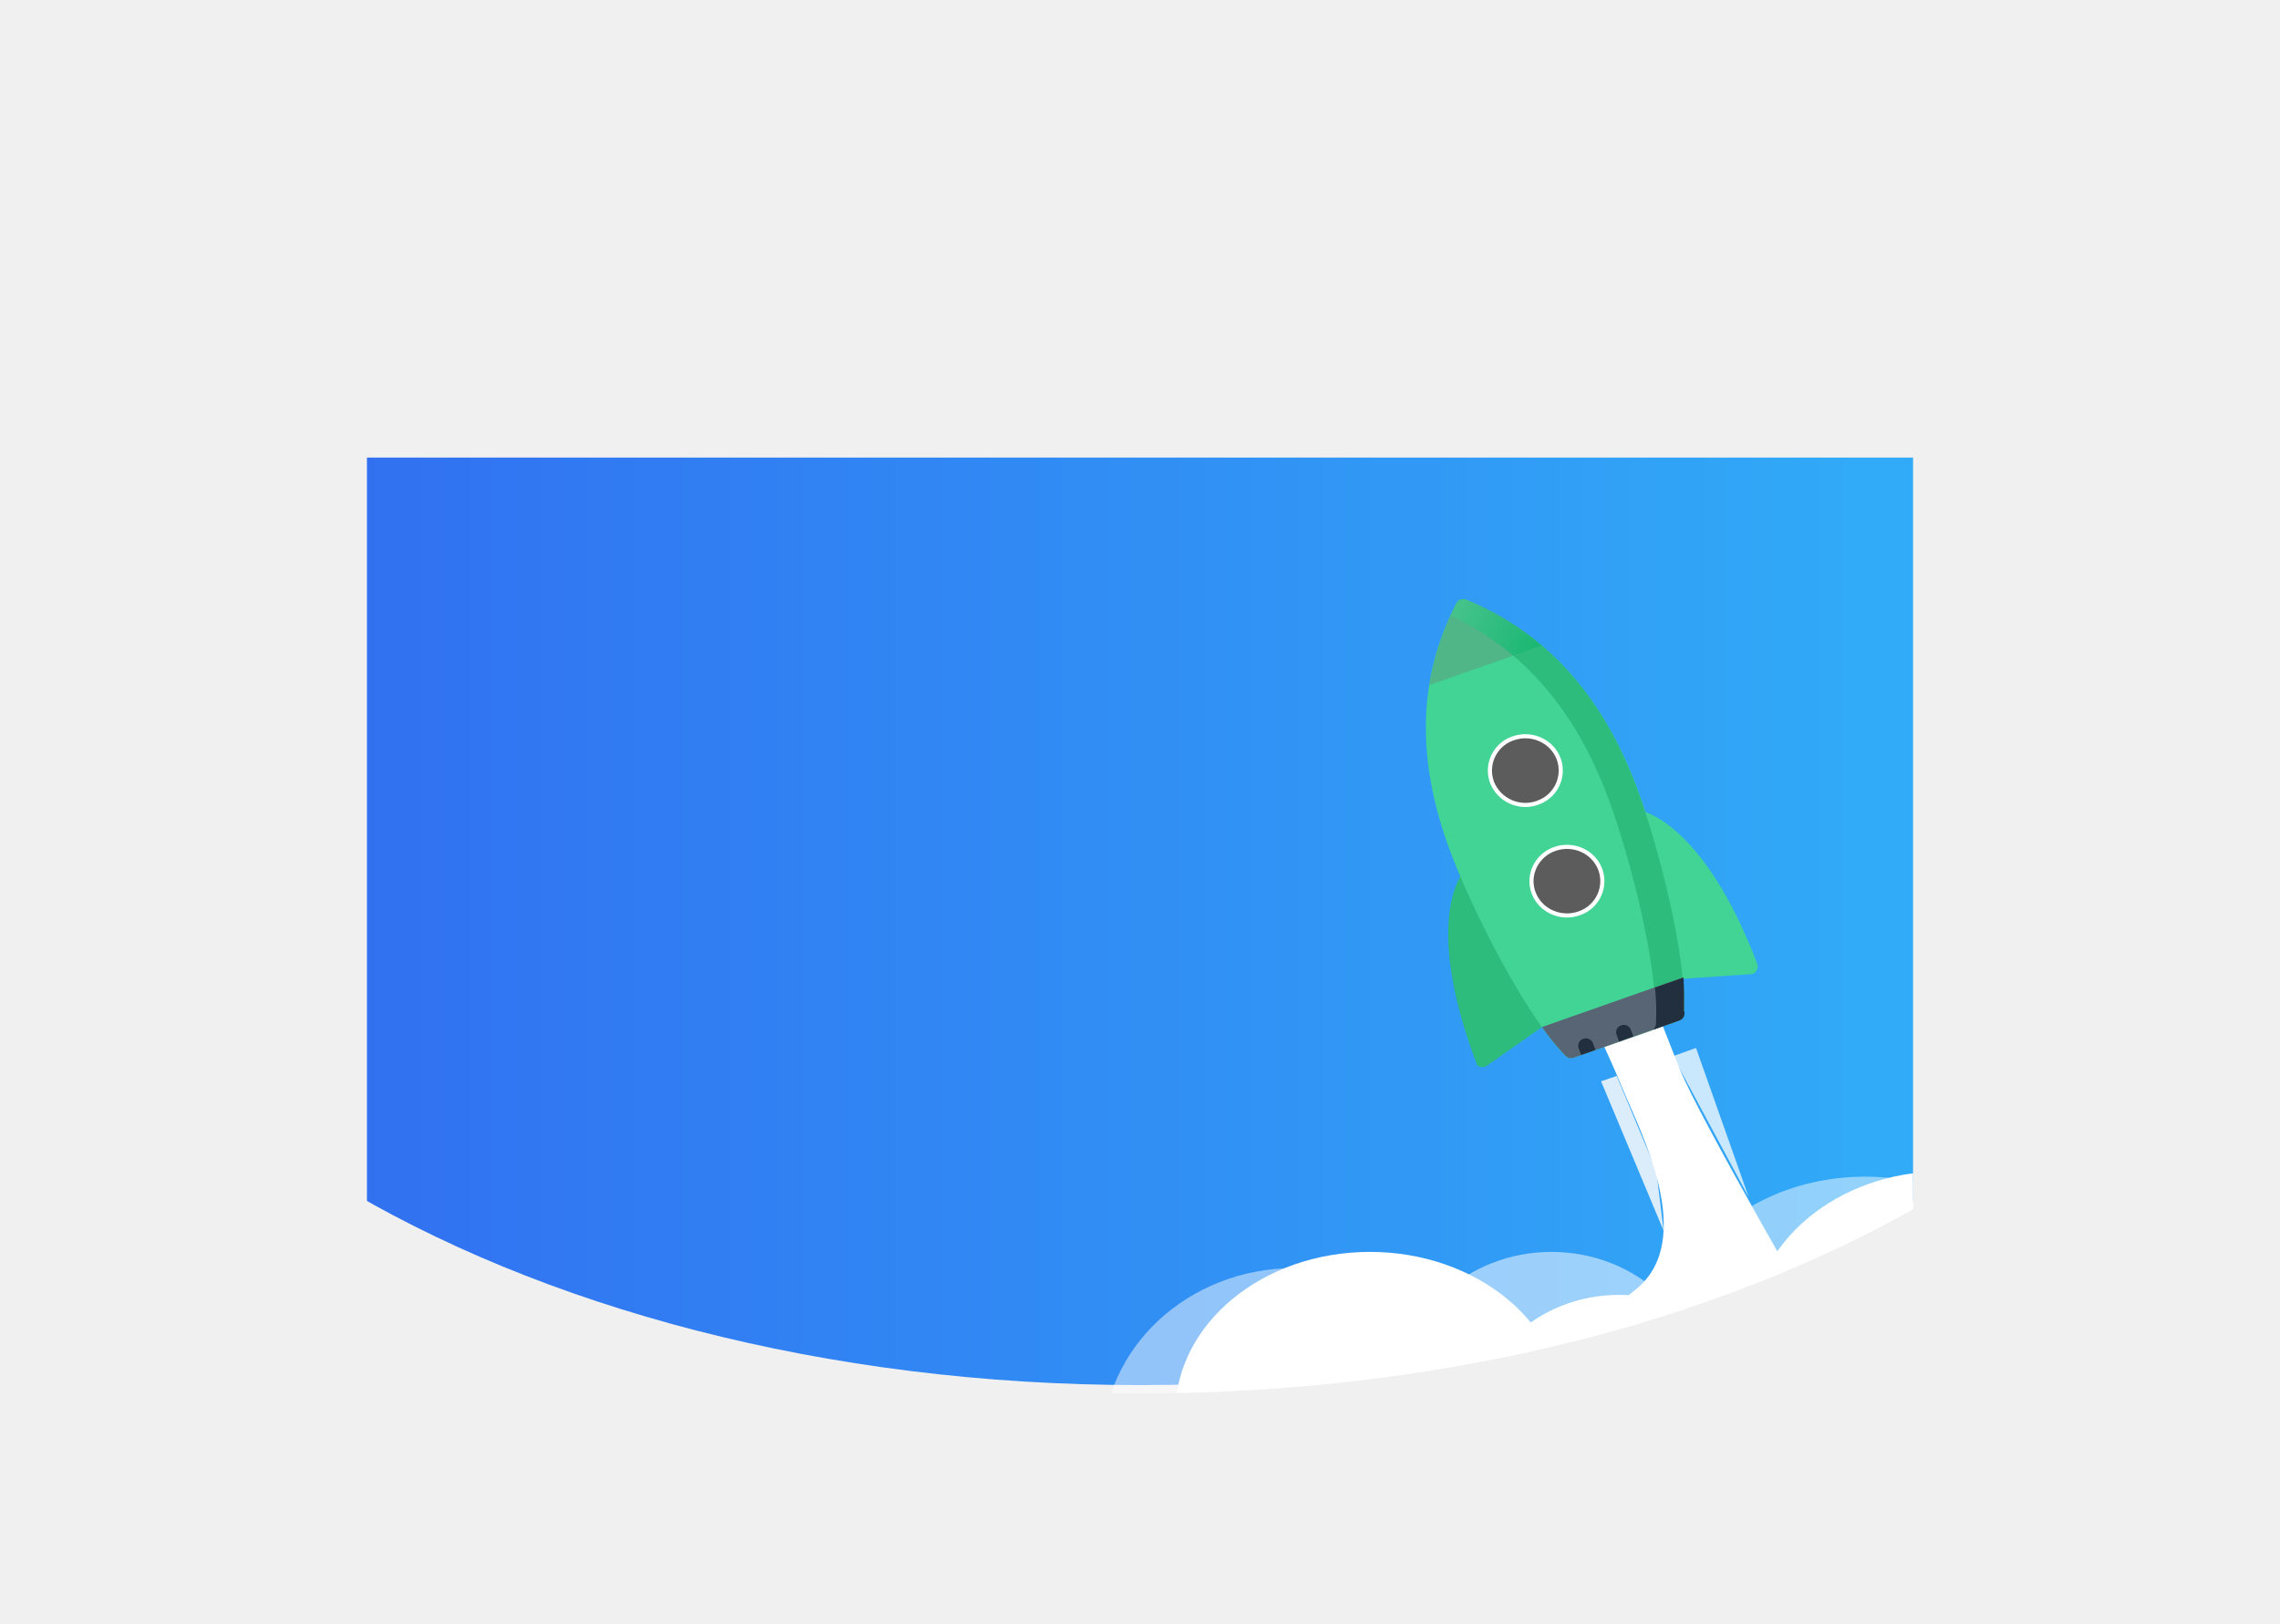
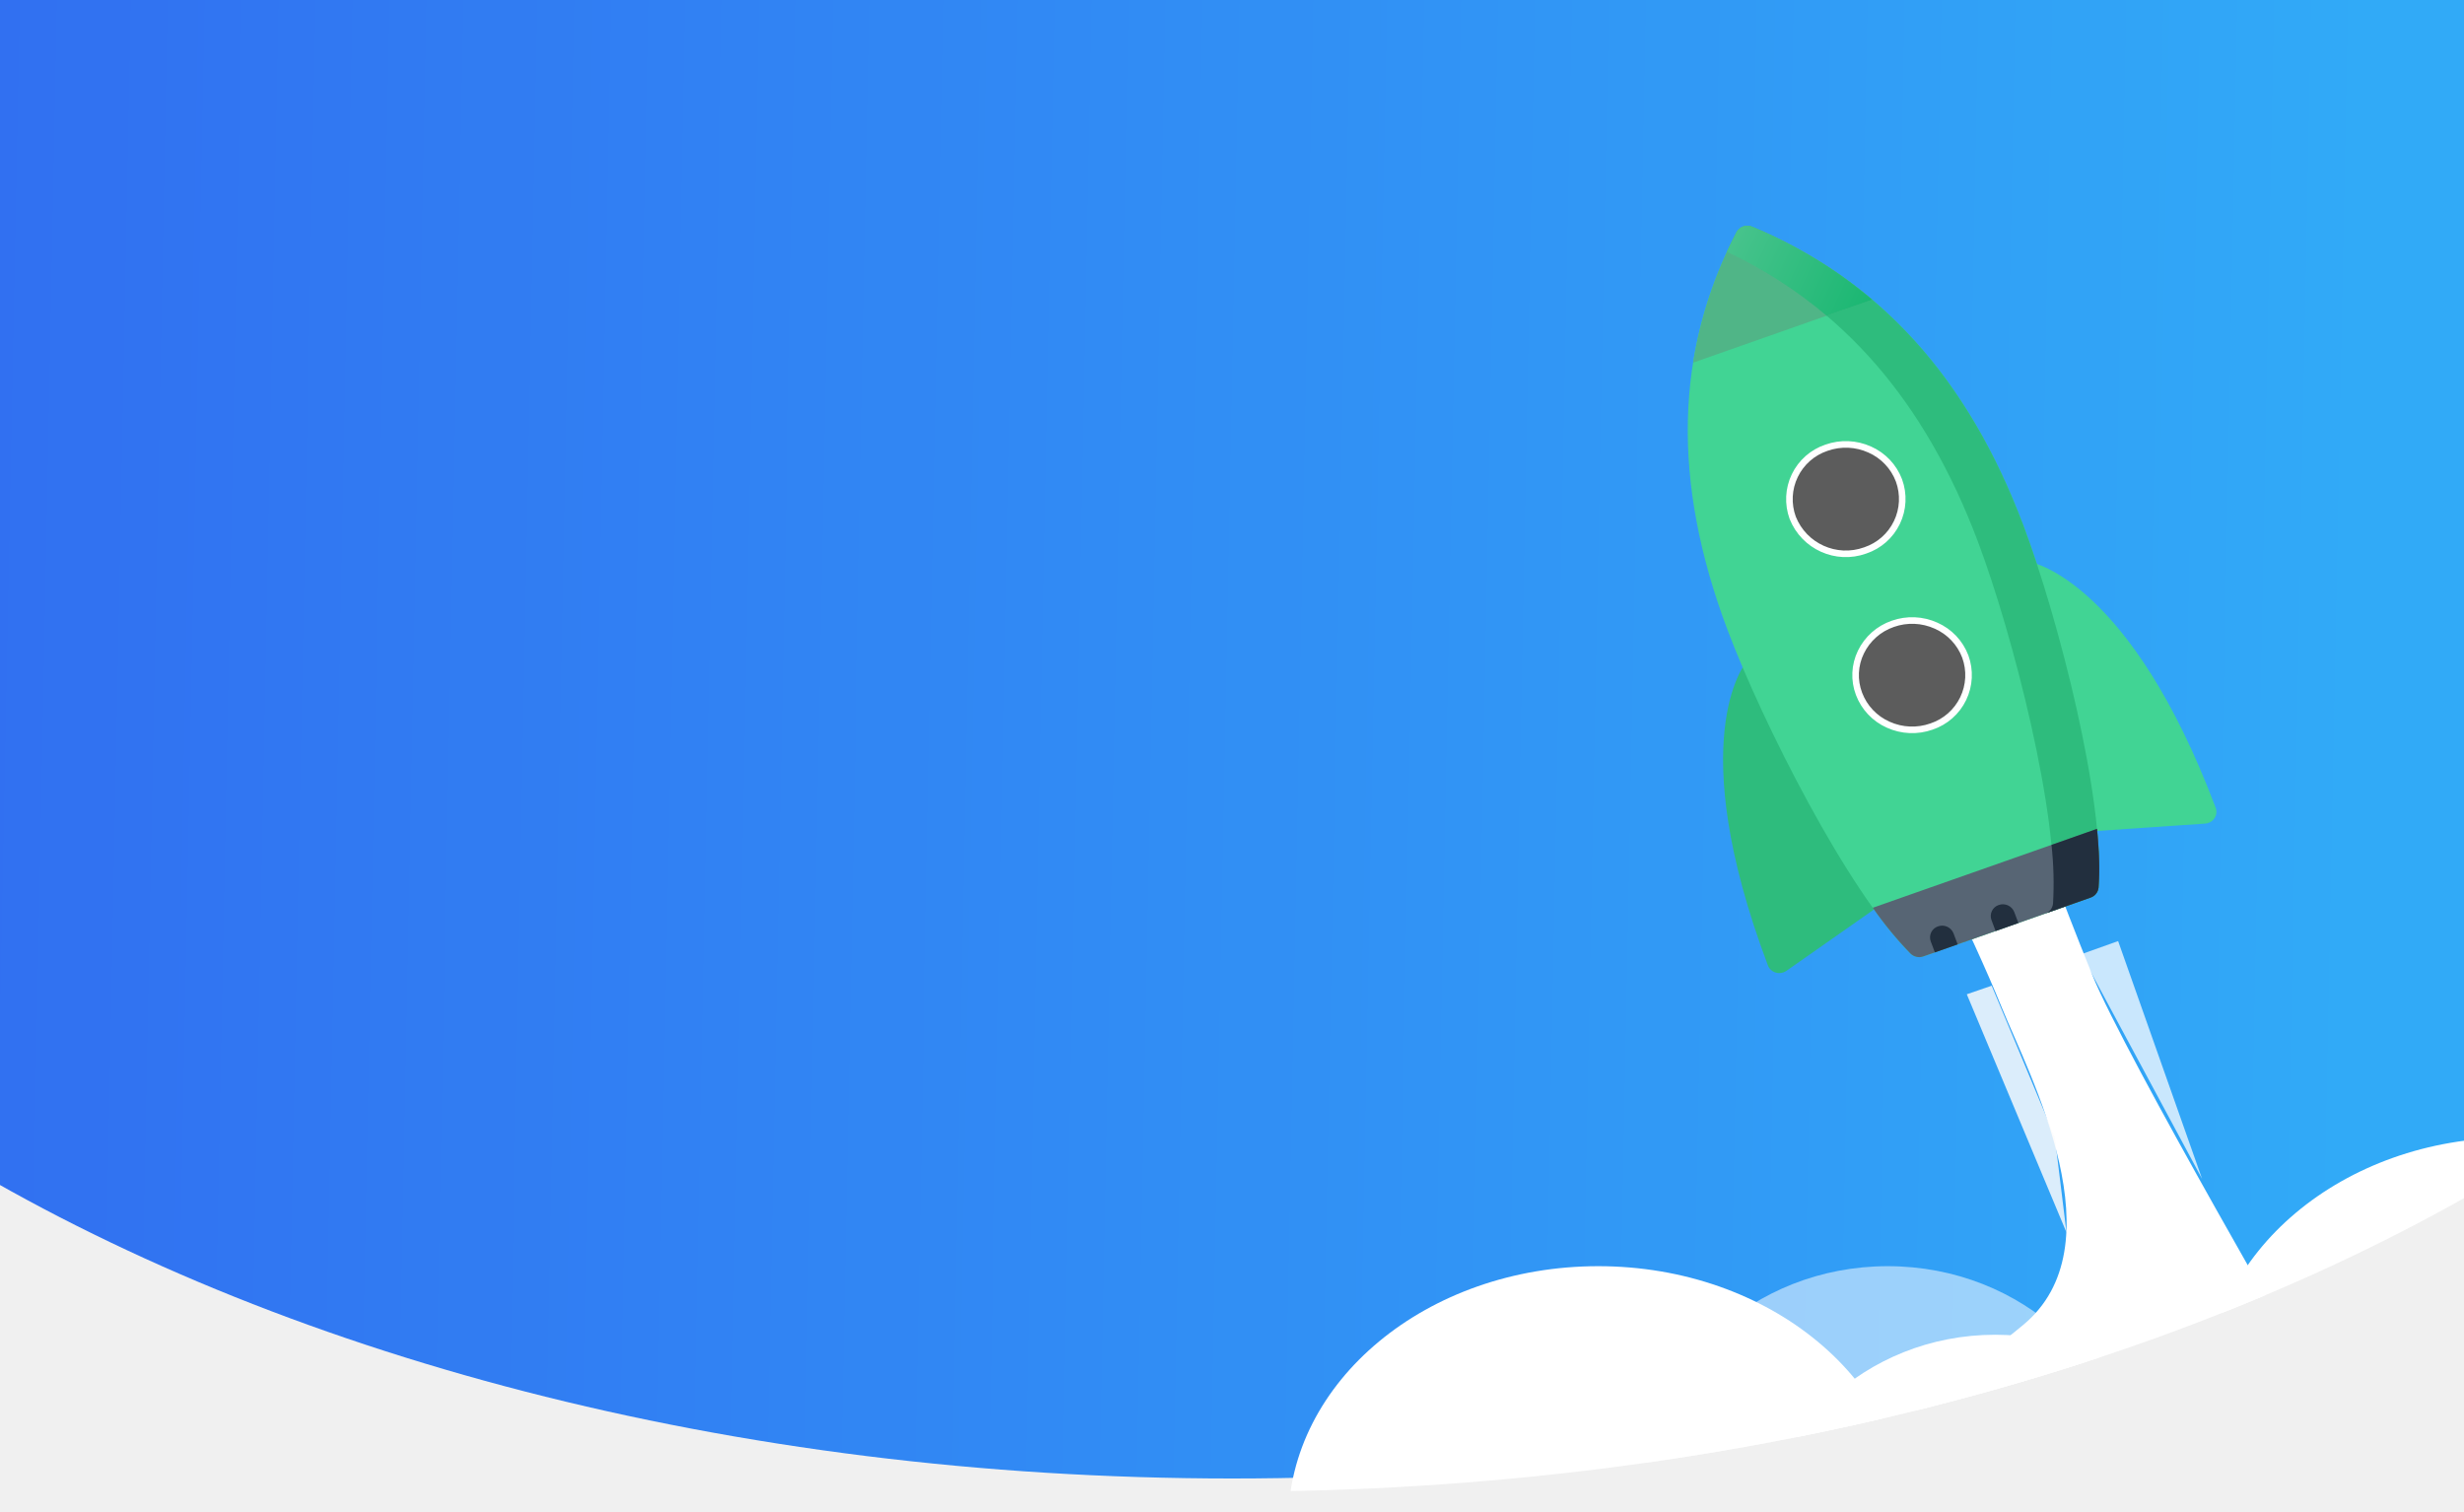
- <svg xmlns="http://www.w3.org/2000/svg" id="Calque_1" data-name="Calque 1" viewBox="0 0 553 393.87">
+ <svg xmlns="http://www.w3.org/2000/svg" xmlns:xlink="http://www.w3.org/1999/xlink" width="375" height="230" viewBox="0 0 375 230">
  <defs>
-     <clipPath id="clip-path" transform="translate(89 111)">
-       <rect width="375" height="230" style="fill: none" />
-     </clipPath>
-     <linearGradient id="Dégradé_sans_nom" data-name="Dégradé sans nom" x1="-108.99" y1="534.48" x2="-109.65" y2="534.48" gradientTransform="matrix(553, 0, 0, -336, 60631, 179641.96)" gradientUnits="userSpaceOnUse">
+     <linearGradient id="linear-gradient" x1="0.812" y1="0.678" x2="0.153" y2="0.67" gradientUnits="objectBoundingBox">
      <stop offset="0" stop-color="#1da2f7" />
      <stop offset="1" stop-color="#1d62f1" />
    </linearGradient>
-     <clipPath id="clip-path-2" transform="translate(89 111)">
-       <ellipse cx="187.5" cy="58.5" rx="276.5" ry="168.5" style="fill: none" />
+     <filter id="Rectangle" x="-381.889" y="5.254" width="772.988" height="250.234" filterUnits="userSpaceOnUse">
+       <feOffset dy="8" input="SourceAlpha" />
+       <feGaussianBlur stdDeviation="7.5" result="blur" />
+       <feFlood flood-color="#e7eaf0" />
+       <feComposite operator="in" in2="blur" />
+       <feComposite in="SourceGraphic" />
+     </filter>
+     <linearGradient id="linear-gradient-2" x1="0.5" y1="0" x2="0.5" y2="1" xlink:href="#linear-gradient" />
+     <filter id="Rectangle-2" x="-381.889" y="5.254" width="772.988" height="250.234" filterUnits="userSpaceOnUse">
+       <feOffset dy="8" input="SourceAlpha" />
+       <feGaussianBlur stdDeviation="7.5" result="blur-2" />
+       <feFlood flood-color="#e7eaf0" />
+       <feComposite operator="in" in2="blur-2" />
+       <feComposite in="SourceGraphic" />
+     </filter>
+     <clipPath id="clip-path">
+       <rect id="Rectangle_17989" data-name="Rectangle 17989" width="375" height="230" fill="#fff" stroke="#707070" stroke-width="1" />
    </clipPath>
-     <clipPath id="clip-path-3" transform="translate(89 111)">
-       <path d="M50.65-.37h318.5a6.15,6.15,0,0,1,6.24,6V221a6.14,6.14,0,0,1-6.24,6H50.65a6.15,6.15,0,0,1-6.25-6V5.67A6.16,6.16,0,0,1,50.65-.37Z" style="fill: none" />
+     <clipPath id="clip-path-2">
+       <path id="Tracé_24173" data-name="Tracé 24173" d="M276.5,0C429.207,0,553,75.44,553,168.5S429.207,337,276.5,337,0,261.56,0,168.5,123.793,0,276.5,0Z" transform="translate(-89 -110)" opacity="0.905" fill="url(#linear-gradient)" />
    </clipPath>
-     <linearGradient id="Dégradé_sans_nom_2" data-name="Dégradé sans nom 2" x1="-140.18" y1="525.98" x2="-140.18" y2="524.98" gradientTransform="matrix(3.18, -6.82, -20.94, -9.77, 11723.79, 4217.52)" gradientUnits="userSpaceOnUse">
+     <clipPath id="clip-path-3">
+       <g transform="matrix(1, 0, 0, 1, 0, 0)" filter="url(#Rectangle)">
+         <path id="Rectangle-3" data-name="Rectangle" d="M0,0H727.988V205.234H0Z" transform="translate(0 0)" fill="#6a6a6a" />
+       </g>
+     </clipPath>
+     <clipPath id="clip-path-4">
+       <path id="Tracé_26607" data-name="Tracé 26607" d="M6.245,0h318.5a6.143,6.143,0,0,1,6.245,6.036V221.331a6.143,6.143,0,0,1-6.245,6.036H6.245A6.143,6.143,0,0,1,0,221.331V6.036A6.143,6.143,0,0,1,6.245,0Z" fill="url(#linear-gradient-2)" />
+     </clipPath>
+     <linearGradient id="linear-gradient-5" x1="0.5" x2="0.5" y2="1" gradientUnits="objectBoundingBox">
      <stop offset="0" stop-color="#47c38c" />
      <stop offset="1" stop-color="#1ab772" />
    </linearGradient>
+     <clipPath id="clip-path-5">
+       <g transform="matrix(1, 0, 0, 1, 0, 0)" filter="url(#Rectangle-2)">
+         <path id="Rectangle-4" data-name="Rectangle" d="M0,0H727.988V205.234H0Z" fill="url(#linear-gradient-2)" />
+       </g>
+     </clipPath>
  </defs>
-   <g style="clip-path: url(#clip-path)">
-     <g>
-       <path id="Tracé_24173-2" data-name="Tracé 24173-2" d="M186.5-111C339.21-111,464-36.56,464,56.5S340.21,225,187.5,225-89,149.56-89,56.5,33.79-111,186.5-111Z" transform="translate(89 111)" style="opacity: 0.905;isolation: isolate;fill: url(#Dégradé_sans_nom)" />
-       <g id="Groupe_de_masques_118" data-name="Groupe de masques 118">
-         <g style="clip-path: url(#clip-path-2)">
-           <g id="Groupe_15326" data-name="Groupe 15326">
-             <g id="Groupe_de_masques_79" data-name="Groupe de masques 79">
-               <g id="Groupe_14660" data-name="Groupe 14660">
-                 <g style="clip-path: url(#clip-path-3)">
-                   <g id="Groupe_de_masques_5" data-name="Groupe de masques 5">
-                     <path id="Tracé_26606" data-name="Tracé 26606" d="M292.24,125.61s7.87,15.23,12.95,27.7c4.07,10,18.11,36.33,3,48.77-3.15,2.6-20,16.38-24.87,18.87-24.8,12.6-91.51,5.11-71.15,12.37s152.19,0,152.19,0L388,208.78,352.07,211S322.88,160.69,318,148.62s-9.84-25.57-9.84-25.57Z" transform="translate(89 111)" style="fill: #fff;stroke: #fff" />
-                     <ellipse id="Ellipse_481" data-name="Ellipse 481" cx="332.25" cy="342.82" rx="47.19" ry="39.13" style="fill: #fff" />
-                     <ellipse id="Ellipse_482" data-name="Ellipse 482" cx="392.66" cy="348.04" rx="35.87" ry="33.92" style="fill: #fff" />
-                     <ellipse id="Ellipse_483" data-name="Ellipse 483" cx="471.32" cy="323.26" rx="46.57" ry="39.13" style="fill: #fff" />
-                     <ellipse id="Ellipse_484" data-name="Ellipse 484" cx="376.3" cy="338.26" rx="37.13" ry="34.57" style="fill: #fff;opacity: 0.518;isolation: isolate" />
-                   </g>
-                   <path id="Tracé_26608" data-name="Tracé 26608" d="M299.33,151.31l15.17,36.25L312.72,173l-9.6-23Z" transform="translate(89 111)" style="fill: #fcfcfc;opacity: 0.838;isolation: isolate" />
-                   <path id="Tracé_26609" data-name="Tracé 26609" d="M316.75,145.22l5.61-2,12.78,36.19Z" transform="translate(89 111)" style="fill: #fff;opacity: 0.737;isolation: isolate" />
-                   <g id="rocket">
-                     <path id="Tracé_26588" data-name="Tracé 26588" d="M337.26,124a2.38,2.38,0,0,0,.05-.26v0a2.44,2.44,0,0,0,0-.27h0a.08.08,0,0,0,0,0,.49.49,0,0,0,0-.12s0,0,0-.08a.37.37,0,0,0,0-.09s0-.07,0-.1a.12.12,0,0,0,0,0v0h0c-12.92-34.26-27.71-37.3-28.33-37.41a1.84,1.84,0,0,0-2.15,1.42A1.78,1.78,0,0,0,308.16,89h0s9.3,34,9.3,34a1.81,1.81,0,0,0-1.71,1.89h0a1.82,1.82,0,0,0,2,1.65l17.8-1.21h.07l.19,0,.06,0,.2-.05h0l.22-.1.06,0,.21-.14,0,0a1.54,1.54,0,0,0,.19-.17h0l.16-.2,0,0,.12-.22,0,0,.08-.21Z" transform="translate(89 111)" style="fill: #41d494" />
-                     <path id="Tracé_26589" data-name="Tracé 26589" d="M286.78,135.11a1.89,1.89,0,0,0-2.58-.39s-15.5-31.82-15.47-31.85l0,0-2.85-2.26c-.4.47-9.71,12,3.19,46.25h0v0s0,0,0,.05l.05.1a.3.3,0,0,1,0,.08l0,.07.07.1s0,0,0,0h0a1.12,1.12,0,0,0,.18.2l0,0,.2.16,0,0a2.25,2.25,0,0,0,.21.12h0l.24.09.05,0,.25,0h0a1,1,0,0,0,.25,0h0l.26,0,.06,0a1.05,1.05,0,0,0,.24-.06h0l.18-.08.06,0,.17-.1h0l0,0h0l14.45-10.13a1.74,1.74,0,0,0,.46-2.42Z" transform="translate(89 111)" style="fill: #2ebc7d" />
-                     <path id="Tracé_26590" data-name="Tracé 26590" d="M292.72,145.55a1.87,1.87,0,0,1-2-.43c-9.57-9.49-22.55-35.16-27.86-49.27-8.49-22.56-8-42.35,1.38-60.51a1.85,1.85,0,0,1,2.37-.83C286,42.57,299.46,57.45,308,80c5.31,14.11,12.44,41.84,11.42,55.05a1.8,1.8,0,0,1-1.2,1.55Z" transform="translate(89 111)" style="fill: #41d494" />
-                     <path id="Tracé_26591" data-name="Tracé 26591" d="M266.66,34.51a1.85,1.85,0,0,0-2.37.84c-.52,1-1,2-1.46,3C280.48,46.65,293,61.11,301,82.44c5.31,14.11,12.44,41.84,11.42,55.05a1.79,1.79,0,0,1-1.21,1.55l-18.52,6.51h0l25.45-9a1.79,1.79,0,0,0,1.21-1.55c1-13.21-6.11-40.94-11.42-55.05C299.46,57.45,286,42.57,266.66,34.51Z" transform="translate(89 111)" style="fill: #2ebc7d" />
-                     <path id="Tracé_26592" data-name="Tracé 26592" d="M285,138.15a55.51,55.51,0,0,0,5.74,7,1.88,1.88,0,0,0,1.95.43l25.47-9a1.77,1.77,0,0,0,1.2-1.54,52,52,0,0,0-.23-8.91Z" transform="translate(89 111)" style="fill: #576574" />
-                     <g id="Groupe_14483" data-name="Groupe 14483">
-                       <path id="Tracé_26595" data-name="Tracé 26595" d="M304.19,137.73a1.75,1.75,0,0,0-1.12,2.23v0l.63,1.68,3.47-1.22-.63-1.68A1.85,1.85,0,0,0,304.19,137.73Z" transform="translate(89 111)" style="fill: #222f3e" />
-                       <path id="Tracé_26596" data-name="Tracé 26596" d="M295,141a1.77,1.77,0,0,0-1.13,2.23l0,0,.63,1.68,3.47-1.22-.63-1.68A1.85,1.85,0,0,0,295,141Z" transform="translate(89 111)" style="fill: #222f3e" />
-                     </g>
-                     <g id="Groupe_14484" data-name="Groupe 14484">
-                       <path id="Tracé_26597" data-name="Tracé 26597" d="M294,110.57h0a8.81,8.81,0,0,1-6.58-.28,8.38,8.38,0,0,1-4.45-4.7,8,8,0,0,1,.29-6.35,8.39,8.39,0,0,1,4.85-4.3,8.86,8.86,0,0,1,6.58.27,8.41,8.41,0,0,1,4.45,4.7,8.25,8.25,0,0,1-4.92,10.58l-.22.08Z" transform="translate(89 111)" style="fill: #5c5c5c;stroke: #fff" />
-                       <path id="Tracé_26598" data-name="Tracé 26598" d="M283.87,83.77h0a8.71,8.71,0,0,1-11-5,8.26,8.26,0,0,1,4.93-10.59l.22-.07a8.82,8.82,0,0,1,6.58.27,8.41,8.41,0,0,1,4.45,4.7,8.25,8.25,0,0,1-4.92,10.58Z" transform="translate(89 111)" style="fill: #5c5c5c;stroke: #fff" />
-                     </g>
-                     <path id="Tracé_26602" data-name="Tracé 26602" d="M264.29,35.34a65.15,65.15,0,0,0-6.62,19.85l27.26-9.58a69.27,69.27,0,0,0-18.27-11.1A1.85,1.85,0,0,0,264.29,35.34Z" transform="translate(89 111)" style="fill: #50b587" />
-                     <path id="Tracé_26603" data-name="Tracé 26603" d="M319.43,134.31c0-.14,0-.28,0-.43v-.18l0-.52v-1.59c0-.15,0-.29,0-.44v-.22l0-.62V130l0-.35,0-.35,0-.33,0-.37v-.14l-.06-.9,0-.25,0-.46,0-.23-.05-.48-6.92,2.44a52.1,52.1,0,0,1,.23,8.92,1.79,1.79,0,0,1-1.2,1.54l-18.53,6.51h0l25.45-9a1.79,1.79,0,0,0,1.21-1.54c0-.19,0-.38,0-.57Z" transform="translate(89 111)" style="fill: #222f3e" />
-                     <path id="Tracé_26604" data-name="Tracé 26604" d="M262.83,38.33A68.85,68.85,0,0,1,278,48.05l6.93-2.44-.94-.78-.21-.17c-.92-.75-1.87-1.47-2.83-2.17l-.36-.25-.88-.63-.34-.23-1.51-1-.58-.37-.75-.46-.74-.45-.78-.46L273.85,38l-.59-.32-1-.52-.51-.26c-.48-.25-1-.49-1.46-.73l-.38-.17-1.23-.58-.45-.2q-.79-.36-1.59-.69a1.89,1.89,0,0,0-2.38.82C263.77,36.33,263.29,37.33,262.83,38.33Z" transform="translate(89 111)" style="fill: url(#Dégradé_sans_nom_2)" />
-                   </g>
-                   <g id="Groupe_de_masques_59" data-name="Groupe de masques 59">
-                     <ellipse id="Ellipse_485" data-name="Ellipse 485" cx="314" cy="350.74" rx="46.57" ry="43.13" style="fill: #fff;opacity: 0.471;isolation: isolate" />
-                     <ellipse id="Ellipse_486" data-name="Ellipse 486" cx="452.44" cy="324.56" rx="47.83" ry="39.13" style="fill: #fff;opacity: 0.471;isolation: isolate" />
-                   </g>
-                 </g>
-               </g>
+   <g id="Groupe_de_masques_118" data-name="Groupe de masques 118" clip-path="url(#clip-path)">
+     <g id="Groupe_15326" data-name="Groupe 15326">
+       <path id="Tracé_24173-2" data-name="Tracé 24173" d="M275.5,1C428.207,1,553,75.44,553,168.5S429.207,337,276.5,337,0,261.56,0,168.5,122.793,1,275.5,1Z" transform="translate(-89 -112)" opacity="0.905" fill="url(#linear-gradient)" />
+       <g id="Groupe_de_masques_79" data-name="Groupe de masques 79" clip-path="url(#clip-path-2)">
+         <g id="Groupe_14660" data-name="Groupe 14660" transform="translate(7853.611 9295.633)">
+           <g id="Groupe_de_masques_5" data-name="Groupe de masques 5" transform="translate(-7809.209 -9296)" clip-path="url(#clip-path-4)">
+             <path id="Tracé_26606" data-name="Tracé 26606" d="M1331.658,643.9s7.875,15.227,12.951,27.7c4.071,10,18.112,36.334,2.966,48.771-3.157,2.6-19.958,16.377-24.868,18.871-24.8,12.6-91.514,5.108-71.156,12.372s152.193,0,152.193,0l23.683-24.545-35.938,2.173s-29.187-50.262-34.077-62.332-9.838-25.574-9.838-25.574Z" transform="translate(-1083.824 -517.923)" fill="#fff" stroke="#fff" stroke-width="1" />
+             <ellipse id="Ellipse_481" data-name="Ellipse 481" cx="47.195" cy="39.133" rx="47.195" ry="39.133" transform="translate(151.65 193.057)" fill="#fff" />
+             <ellipse id="Ellipse_482" data-name="Ellipse 482" cx="35.868" cy="33.915" rx="35.868" ry="33.915" transform="translate(223.387 203.492)" fill="#fff" />
+             <ellipse id="Ellipse_483" data-name="Ellipse 483" cx="46.566" cy="39.133" rx="46.566" ry="39.133" transform="translate(291.348 173.49)" fill="#fff" />
+             <ellipse id="Ellipse_484" data-name="Ellipse 484" cx="37.127" cy="34.568" rx="37.127" ry="34.568" transform="translate(205.767 193.057)" fill="#fff" opacity="0.518" />
+           </g>
+           <path id="Tracé_26608" data-name="Tracé 26608" d="M1291.462,656.041l15.171,36.246-1.784-14.55-9.6-23Z" transform="translate(-8845.742 -9800.362)" fill="#fcfcfc" opacity="0.838" />
+           <path id="Tracé_26609" data-name="Tracé 26609" d="M1299.83,653.359l5.609-2,12.781,36.194Z" transform="translate(-8836.689 -9803.776)" fill="#fff" opacity="0.737" />
+           <g id="rocket" transform="translate(-7630.006 -9170.136) rotate(-65)">
+             <path id="Tracé_26588" data-name="Tracé 26588" d="M10.442,42.977a1.635,1.635,0,0,0,.248-.064l.041-.014a1.7,1.7,0,0,0,.246-.111l.008,0c.013-.007.024-.015.036-.023.034-.02.068-.041.1-.064s.044-.033.066-.049.048-.036.071-.056.055-.049.082-.075.025-.022.037-.034l.025-.027.005,0C37,16.273,33.506,1.585,33.345.972a1.842,1.842,0,0,0-2.2-1.348,1.787,1.787,0,0,0-1.262,2.214C29.891,1.867,3,24.637,3,24.637a1.8,1.8,0,0,0-2.447-.744,1.824,1.824,0,0,0-.665,2.483L8.516,42l0,0,.019.035c0,.007.009.014.014.021a1.786,1.786,0,0,0,.107.167c.012.017.024.034.036.05a1.939,1.939,0,0,0,.133.156c.005.005.01.012.015.017s.009.007.013.011a1.812,1.812,0,0,0,.185.161c.016.012.031.025.048.036a1.9,1.9,0,0,0,.216.135l.029.014a1.8,1.8,0,0,0,.231.1l.021.008a1.727,1.727,0,0,0,.248.061l.049.008a1.752,1.752,0,0,0,.249.02h.038a1.737,1.737,0,0,0,.231-.019Z" transform="translate(38.943 59.4)" fill="#41d494" />
+             <path id="Tracé_26589" data-name="Tracé 26589" d="M18.373,33.262a1.884,1.884,0,0,0-.729-2.5S39.933,3.269,39.965,3.277l-.023-.006.846-3.538C40.188-.432,25.818-4,.214,22.167l0,0L.183,22.2c-.012.012-.022.025-.033.038s-.05.054-.074.084-.037.048-.055.073-.033.045-.048.068-.043.068-.062.1c-.007.013-.015.025-.022.037l0,.008a1.759,1.759,0,0,0-.108.25c0,.015-.01.029-.015.044a1.77,1.77,0,0,0-.062.252c0,.014,0,.029-.006.043a1.8,1.8,0,0,0-.018.234c0,.014,0,.027,0,.04a1.86,1.86,0,0,0,.02.253c0,.017,0,.034.007.051a1.915,1.915,0,0,0,.06.253l.007.022a1.891,1.891,0,0,0,.1.236l.014.029a1.9,1.9,0,0,0,.132.221l.036.049a1.986,1.986,0,0,0,.158.189l.011.013.017.015a1.971,1.971,0,0,0,.152.136l.049.037a1.715,1.715,0,0,0,.163.11l.02.014.034.02,0,0,15.288,8.817A1.744,1.744,0,0,0,18.373,33.262Z" transform="translate(-0.389 28.053)" fill="#2ebc7d" />
+             <path id="Tracé_26590" data-name="Tracé 26590" d="M-.428,71.27a1.889,1.889,0,0,1-.434-1.951C3.7,56.639,21.476,34.027,32.021,23.245,48.873,6.017,67-1.939,87.438-1.076A1.872,1.872,0,0,1,89.2.727c.851,20.89-6.928,39.419-23.779,56.649C54.877,68.157,32.761,86.335,20.356,91a1.792,1.792,0,0,1-1.909-.443Z" transform="translate(11.46 -0.155)" fill="#41d494" />
+             <path id="Tracé_26591" data-name="Tracé 26591" d="M88.643.727a1.872,1.872,0,0,0-1.764-1.8c-1.113-.047-2.218-.063-3.317-.058-.086,19.511-7.9,36.967-23.837,53.258C49.179,62.906,27.062,81.084,14.657,85.748a1.791,1.791,0,0,1-1.909-.443L-.989,71.27h0L17.887,90.556A1.792,1.792,0,0,0,19.8,91C32.2,86.335,54.318,68.157,64.863,57.376,81.715,40.147,89.493,21.617,88.643.727Z" transform="translate(12.019 -0.156)" fill="#2ebc7d" />
+             <path id="Tracé_26592" data-name="Tracé 26592" d="M3.881-.053A55.343,55.343,0,0,0-.013,8.1a1.889,1.889,0,0,0,.434,1.951L19.3,29.342a1.792,1.792,0,0,0,1.909.443,53.122,53.122,0,0,0,7.98-3.982Z" transform="translate(10.61 61.059)" fill="#576574" />
+             <g id="Groupe_14483" data-name="Groupe 14483" transform="translate(12.357 70.678)">
+               <path id="Tracé_26595" data-name="Tracé 26595" d="M3.762.52A1.766,1.766,0,0,0,1.226.487L-.025,1.766,2.545,4.391,3.8,3.112A1.862,1.862,0,0,0,3.762.52Z" transform="translate(6.852 7.001)" fill="#222f3e" />
+               <path id="Tracé_26596" data-name="Tracé 26596" d="M3.762.521A1.766,1.766,0,0,0,1.226.487L-.025,1.766,2.545,4.391,3.8,3.112A1.861,1.861,0,0,0,3.762.521Z" transform="translate(0 0)" fill="#222f3e" />
            </g>
+             <g id="Groupe_14484" data-name="Groupe 14484" transform="translate(41.128 22.837)">
+               <path id="Tracé_26597" data-name="Tracé 26597" d="M2.417,14.416h0a8.819,8.819,0,0,1-2.53-6.08A8.375,8.375,0,0,1,2.261,2.32,8.011,8.011,0,0,1,8.145-.108a8.446,8.446,0,0,1,5.949,2.583,8.823,8.823,0,0,1,2.529,6.08,8.372,8.372,0,0,1-2.374,6.016,8.251,8.251,0,0,1-11.833-.156Z" transform="translate(-0.28 20.198)" fill="#5c5c5c" stroke="#fff" stroke-width="1" />
+               <path id="Tracé_26598" data-name="Tracé 26598" d="M2.413,14.411h0a8.7,8.7,0,0,1-.156-12.1,8.252,8.252,0,0,1,11.834.156,8.822,8.822,0,0,1,2.53,6.081,8.375,8.375,0,0,1-2.374,6.016A8.252,8.252,0,0,1,2.413,14.411Z" transform="translate(19.746 -0.268)" fill="#5c5c5c" stroke="#fff" stroke-width="1" />
+             </g>
+             <path id="Tracé_26602" data-name="Tracé 26602" d="M20.753-.172A65.132,65.132,0,0,0-.031,2.224l20.21,20.651A69.392,69.392,0,0,0,22.517,1.631,1.872,1.872,0,0,0,20.753-.172Z" transform="translate(78.145 -1.059)" fill="#50b587" />
+             <path id="Tracé_26603" data-name="Tracé 26603" d="M21.476,19.457c.132-.053.263-.108.4-.163l.172-.072.471-.2.088-.039q.274-.122.553-.251l.2-.091.382-.18.225-.109q.2-.094.392-.193l.2-.1q.272-.137.548-.278l.276-.144.314-.165L26,17.3l.288-.155.326-.177.127-.07q.39-.215.786-.44l.216-.123.4-.23.2-.114.421-.246L23.624,10.5a53.124,53.124,0,0,1-7.98,3.981,1.791,1.791,0,0,1-1.909-.443L0,0H0L18.875,19.286a1.792,1.792,0,0,0,1.909.443c.175-.066.353-.136.532-.207Z" transform="translate(11.031 71.115)" fill="#222f3e" />
+             <path id="Tracé_26604" data-name="Tracé 26604" d="M2.148-.029a68.637,68.637,0,0,1-2.4,17.853l5.139,5.252q.161-.589.31-1.181l.063-.255q.433-1.735.772-3.492.041-.213.081-.427c.066-.353.13-.706.191-1.06.023-.137.044-.275.067-.411q.146-.89.268-1.785c.031-.229.063-.457.092-.686q.055-.437.1-.876c.033-.286.062-.573.091-.86s.06-.6.087-.9q.058-.662.1-1.327c.015-.223.028-.446.041-.669q.032-.553.057-1.107c.008-.193.018-.385.024-.578q.029-.812.04-1.628c0-.139,0-.279,0-.418q0-.675,0-1.353c0-.166,0-.333-.007-.5-.01-.576-.025-1.153-.049-1.732A1.872,1.872,0,0,0,5.466.028C4.352-.019,3.248-.035,2.148-.029Z" transform="translate(93.432 -1.26)" fill="url(#linear-gradient-5)" />
+           </g>
+           <g id="Groupe_de_masques_59" data-name="Groupe de masques 59" transform="translate(-8213 -9275.879)" clip-path="url(#clip-path-5)">
+             <ellipse id="Ellipse_485" data-name="Ellipse 485" cx="46.566" cy="43.133" rx="46.566" ry="43.133" transform="translate(537.82 176.849)" fill="#fff" opacity="0.471" />
+             <ellipse id="Ellipse_486" data-name="Ellipse 486" cx="47.825" cy="39.133" rx="47.825" ry="39.133" transform="translate(675.001 154.674)" fill="#fff" opacity="0.471" />
          </g>
        </g>
      </g>
    </g>
  </g>
</svg>
